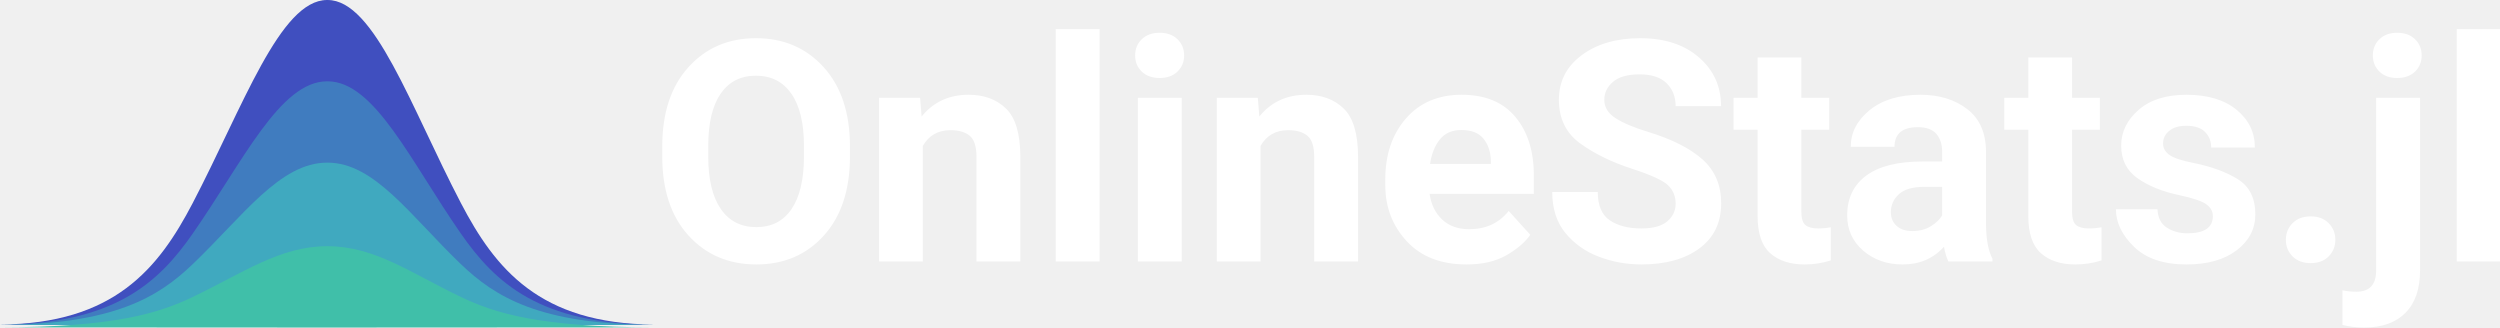
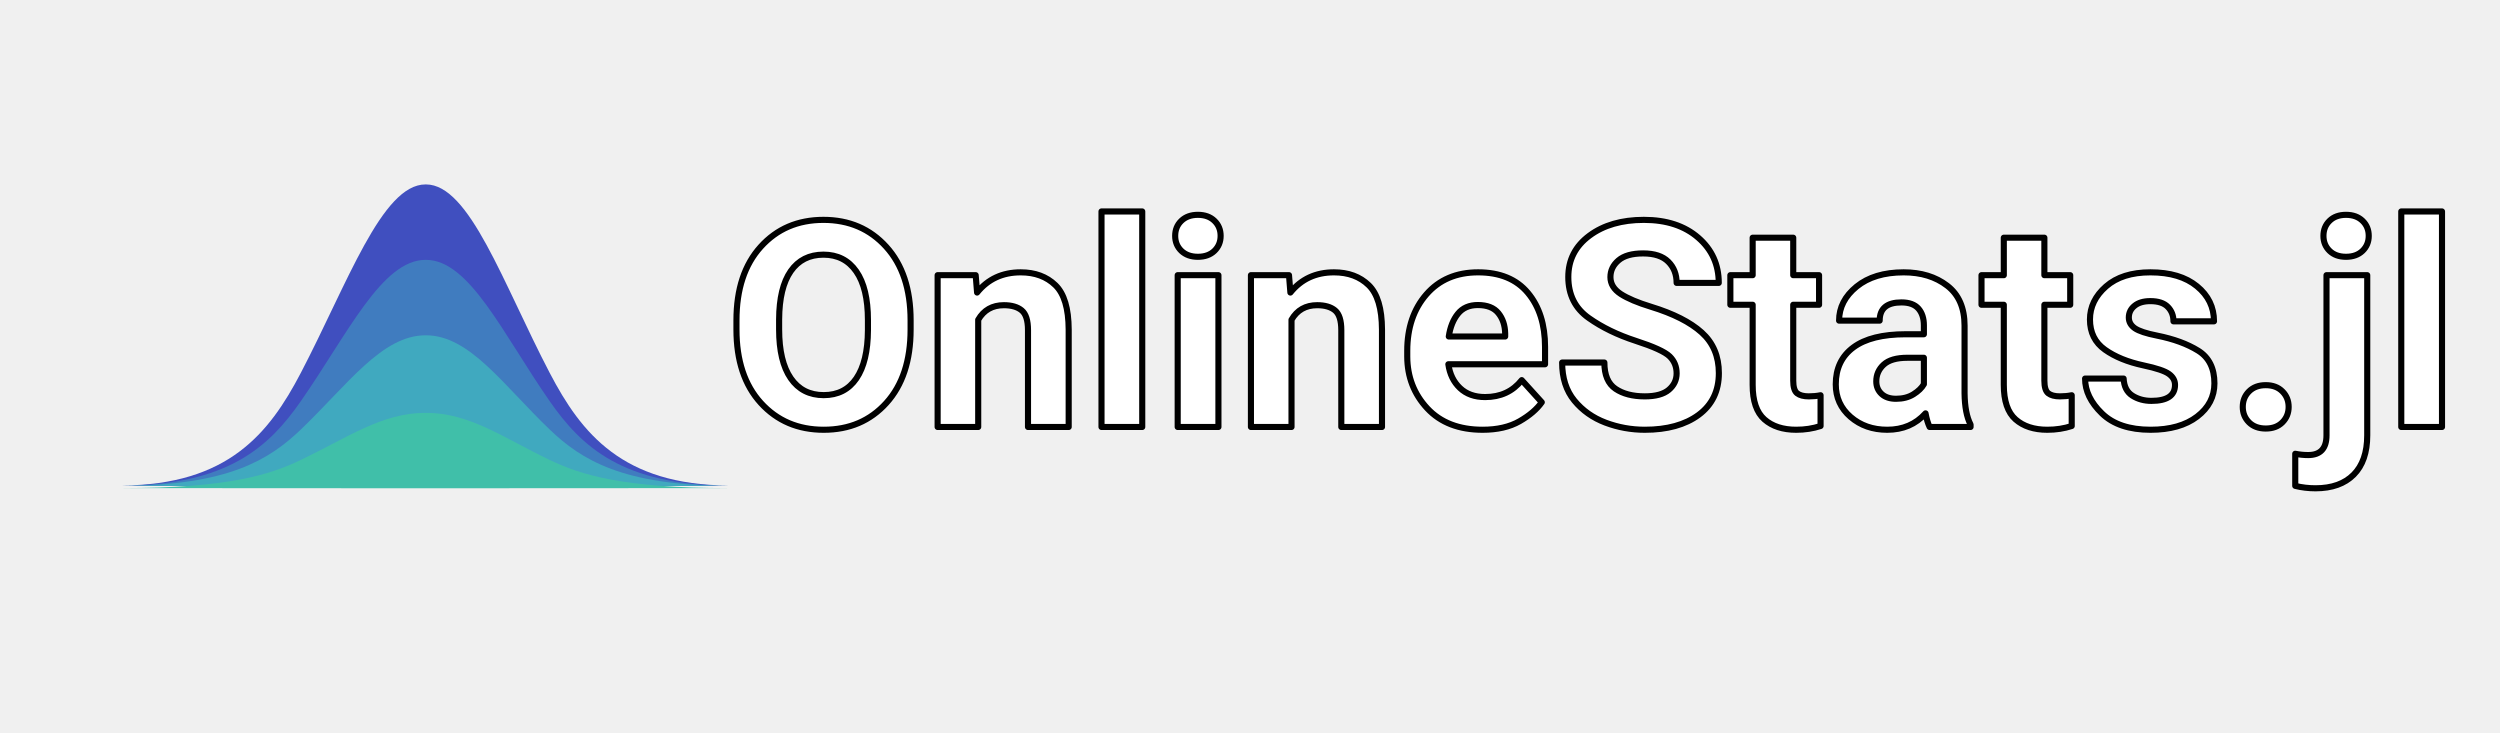
- <svg xmlns="http://www.w3.org/2000/svg" width="100%" height="100%" viewBox="0 0 1900 249" version="1.1" xml:space="preserve" style="fill-rule:evenodd;clip-rule:evenodd;stroke-linejoin:round;stroke-miterlimit:2;">
-   <g transform="matrix(1,0,0,1,-100,-151.081)">
-     <g transform="matrix(1.50207,0,0,1.50207,-50.2067,-200.827)">
-       <g transform="matrix(1.87087,0,0,1.87087,-20.5116,-45.0287)">
-         <text x="240px" y="220px" style="font-family:'Roboto-Bold', 'Roboto';font-weight:700;font-size:83.763px;fill:white;">OnlineStats.jl</text>
-       </g>
-       <g transform="matrix(0.674911,0,0,0.627899,16.9859,-31.3191)">
-         <path d="M367.786,685.102C356.406,685.076 122.179,684.526 123.002,684.521C208.516,683.947 241.804,639.464 267.45,586.669C305.151,509.059 332.977,423 368.214,423L368.582,423C403.82,423 430.849,509.059 468.55,586.669C494.196,639.464 527.484,683.947 612.998,684.521C613.821,684.526 379.594,685.076 368.214,685.102L368.214,685.103L368,685.103L367.786,685.103L367.786,685.102Z" style="fill:rgb(64,79,191);" />
-       </g>
-       <g transform="matrix(0.674911,0,0,0.470924,16.9859,76.2247)">
-         <path d="M367.786,685.102C356.406,685.076 122.179,684.526 123.002,684.521C208.516,683.947 241.804,639.464 267.45,586.669C305.151,509.059 332.977,423 368.214,423L368.582,423C403.82,423 430.849,509.059 468.55,586.669C494.196,639.464 527.484,683.947 612.998,684.521C613.821,684.526 379.594,685.076 368.214,685.102L368.214,685.103L368,685.103L367.786,685.103L367.786,685.102Z" style="fill:rgb(64,124,191);" />
-       </g>
-       <g transform="matrix(0.674911,0,0,0.313949,16.9859,183.769)">
-         <path d="M367.786,685.102C356.406,685.076 122.179,684.526 123.002,684.521C208.516,683.947 241.804,639.464 267.45,586.669C305.151,509.059 332.977,423 368.214,423L368.582,423C403.82,423 430.849,509.059 468.55,586.669C494.196,639.464 527.484,683.947 612.998,684.521C613.821,684.526 379.594,685.076 368.214,685.102L368.214,685.103L368,685.103L367.786,685.103L367.786,685.102Z" style="fill:rgb(64,169,191);" />
-       </g>
-       <g transform="matrix(0.674911,0,0,0.156975,16.9859,292.456)">
-         <path d="M367.786,685.102C356.406,685.076 122.179,684.526 123.002,684.521C208.516,683.947 241.804,639.464 267.45,586.669C305.151,509.059 332.977,423 368.214,423L368.582,423C403.82,423 430.849,509.059 468.55,586.669C494.196,639.464 527.484,683.947 612.998,684.521C613.821,684.526 379.594,685.076 368.214,685.102L368.214,685.103L368,685.103L367.786,685.103L367.786,685.102Z" style="fill:rgb(64,191,169);" />
-       </g>
+ <svg xmlns="http://www.w3.org/2000/svg" width="100%" height="100%" viewBox="0 0 2048 600" version="1.1" xml:space="preserve" style="fill-rule:evenodd;clip-rule:evenodd;stroke-linejoin:round;stroke-miterlimit:2;">
+   <g transform="matrix(1.50207,0,0,1.50207,-50.2067,-200.827)">
+     <g transform="matrix(1.87087,0,0,1.87087,-20.5116,-45.0287)">
+       <text x="240px" y="220px" style="font-family:'Roboto-Bold', 'Roboto';font-weight:700;font-size:83.763px;fill:white;stroke:black;stroke-width:1.78px;">OnlineStats.jl</text>
+     </g>
+     <g transform="matrix(0.674911,0,0,0.627899,16.9859,-31.3191)">
+       <path d="M367.786,685.102C356.406,685.076 122.179,684.526 123.002,684.521C208.516,683.947 241.804,639.464 267.45,586.669C305.151,509.059 332.977,423 368.214,423L368.582,423C403.82,423 430.849,509.059 468.55,586.669C494.196,639.464 527.484,683.947 612.998,684.521C613.821,684.526 379.594,685.076 368.214,685.102L368.214,685.103L368,685.103L367.786,685.103L367.786,685.102Z" style="fill:rgb(64,79,191);" />
+     </g>
+     <g transform="matrix(0.674911,0,0,0.470924,16.9859,76.2247)">
+       <path d="M367.786,685.102C356.406,685.076 122.179,684.526 123.002,684.521C208.516,683.947 241.804,639.464 267.45,586.669C305.151,509.059 332.977,423 368.214,423L368.582,423C403.82,423 430.849,509.059 468.55,586.669C494.196,639.464 527.484,683.947 612.998,684.521C613.821,684.526 379.594,685.076 368.214,685.102L368.214,685.103L368,685.103L367.786,685.103L367.786,685.102Z" style="fill:rgb(64,124,191);" />
+     </g>
+     <g transform="matrix(0.674911,0,0,0.313949,16.9859,183.769)">
+       <path d="M367.786,685.102C356.406,685.076 122.179,684.526 123.002,684.521C208.516,683.947 241.804,639.464 267.45,586.669C305.151,509.059 332.977,423 368.214,423L368.582,423C403.82,423 430.849,509.059 468.55,586.669C494.196,639.464 527.484,683.947 612.998,684.521C613.821,684.526 379.594,685.076 368.214,685.102L368.214,685.103L368,685.103L367.786,685.103L367.786,685.102Z" style="fill:rgb(64,169,191);" />
+     </g>
+     <g transform="matrix(0.674911,0,0,0.156975,16.9859,292.456)">
+       <path d="M367.786,685.102C356.406,685.076 122.179,684.526 123.002,684.521C208.516,683.947 241.804,639.464 267.45,586.669C305.151,509.059 332.977,423 368.214,423L368.582,423C403.82,423 430.849,509.059 468.55,586.669C494.196,639.464 527.484,683.947 612.998,684.521C613.821,684.526 379.594,685.076 368.214,685.102L368.214,685.103L368,685.103L367.786,685.103L367.786,685.102Z" style="fill:rgb(64,191,169);" />
    </g>
  </g>
+   <g id="surface91">
+     </g>
</svg>
